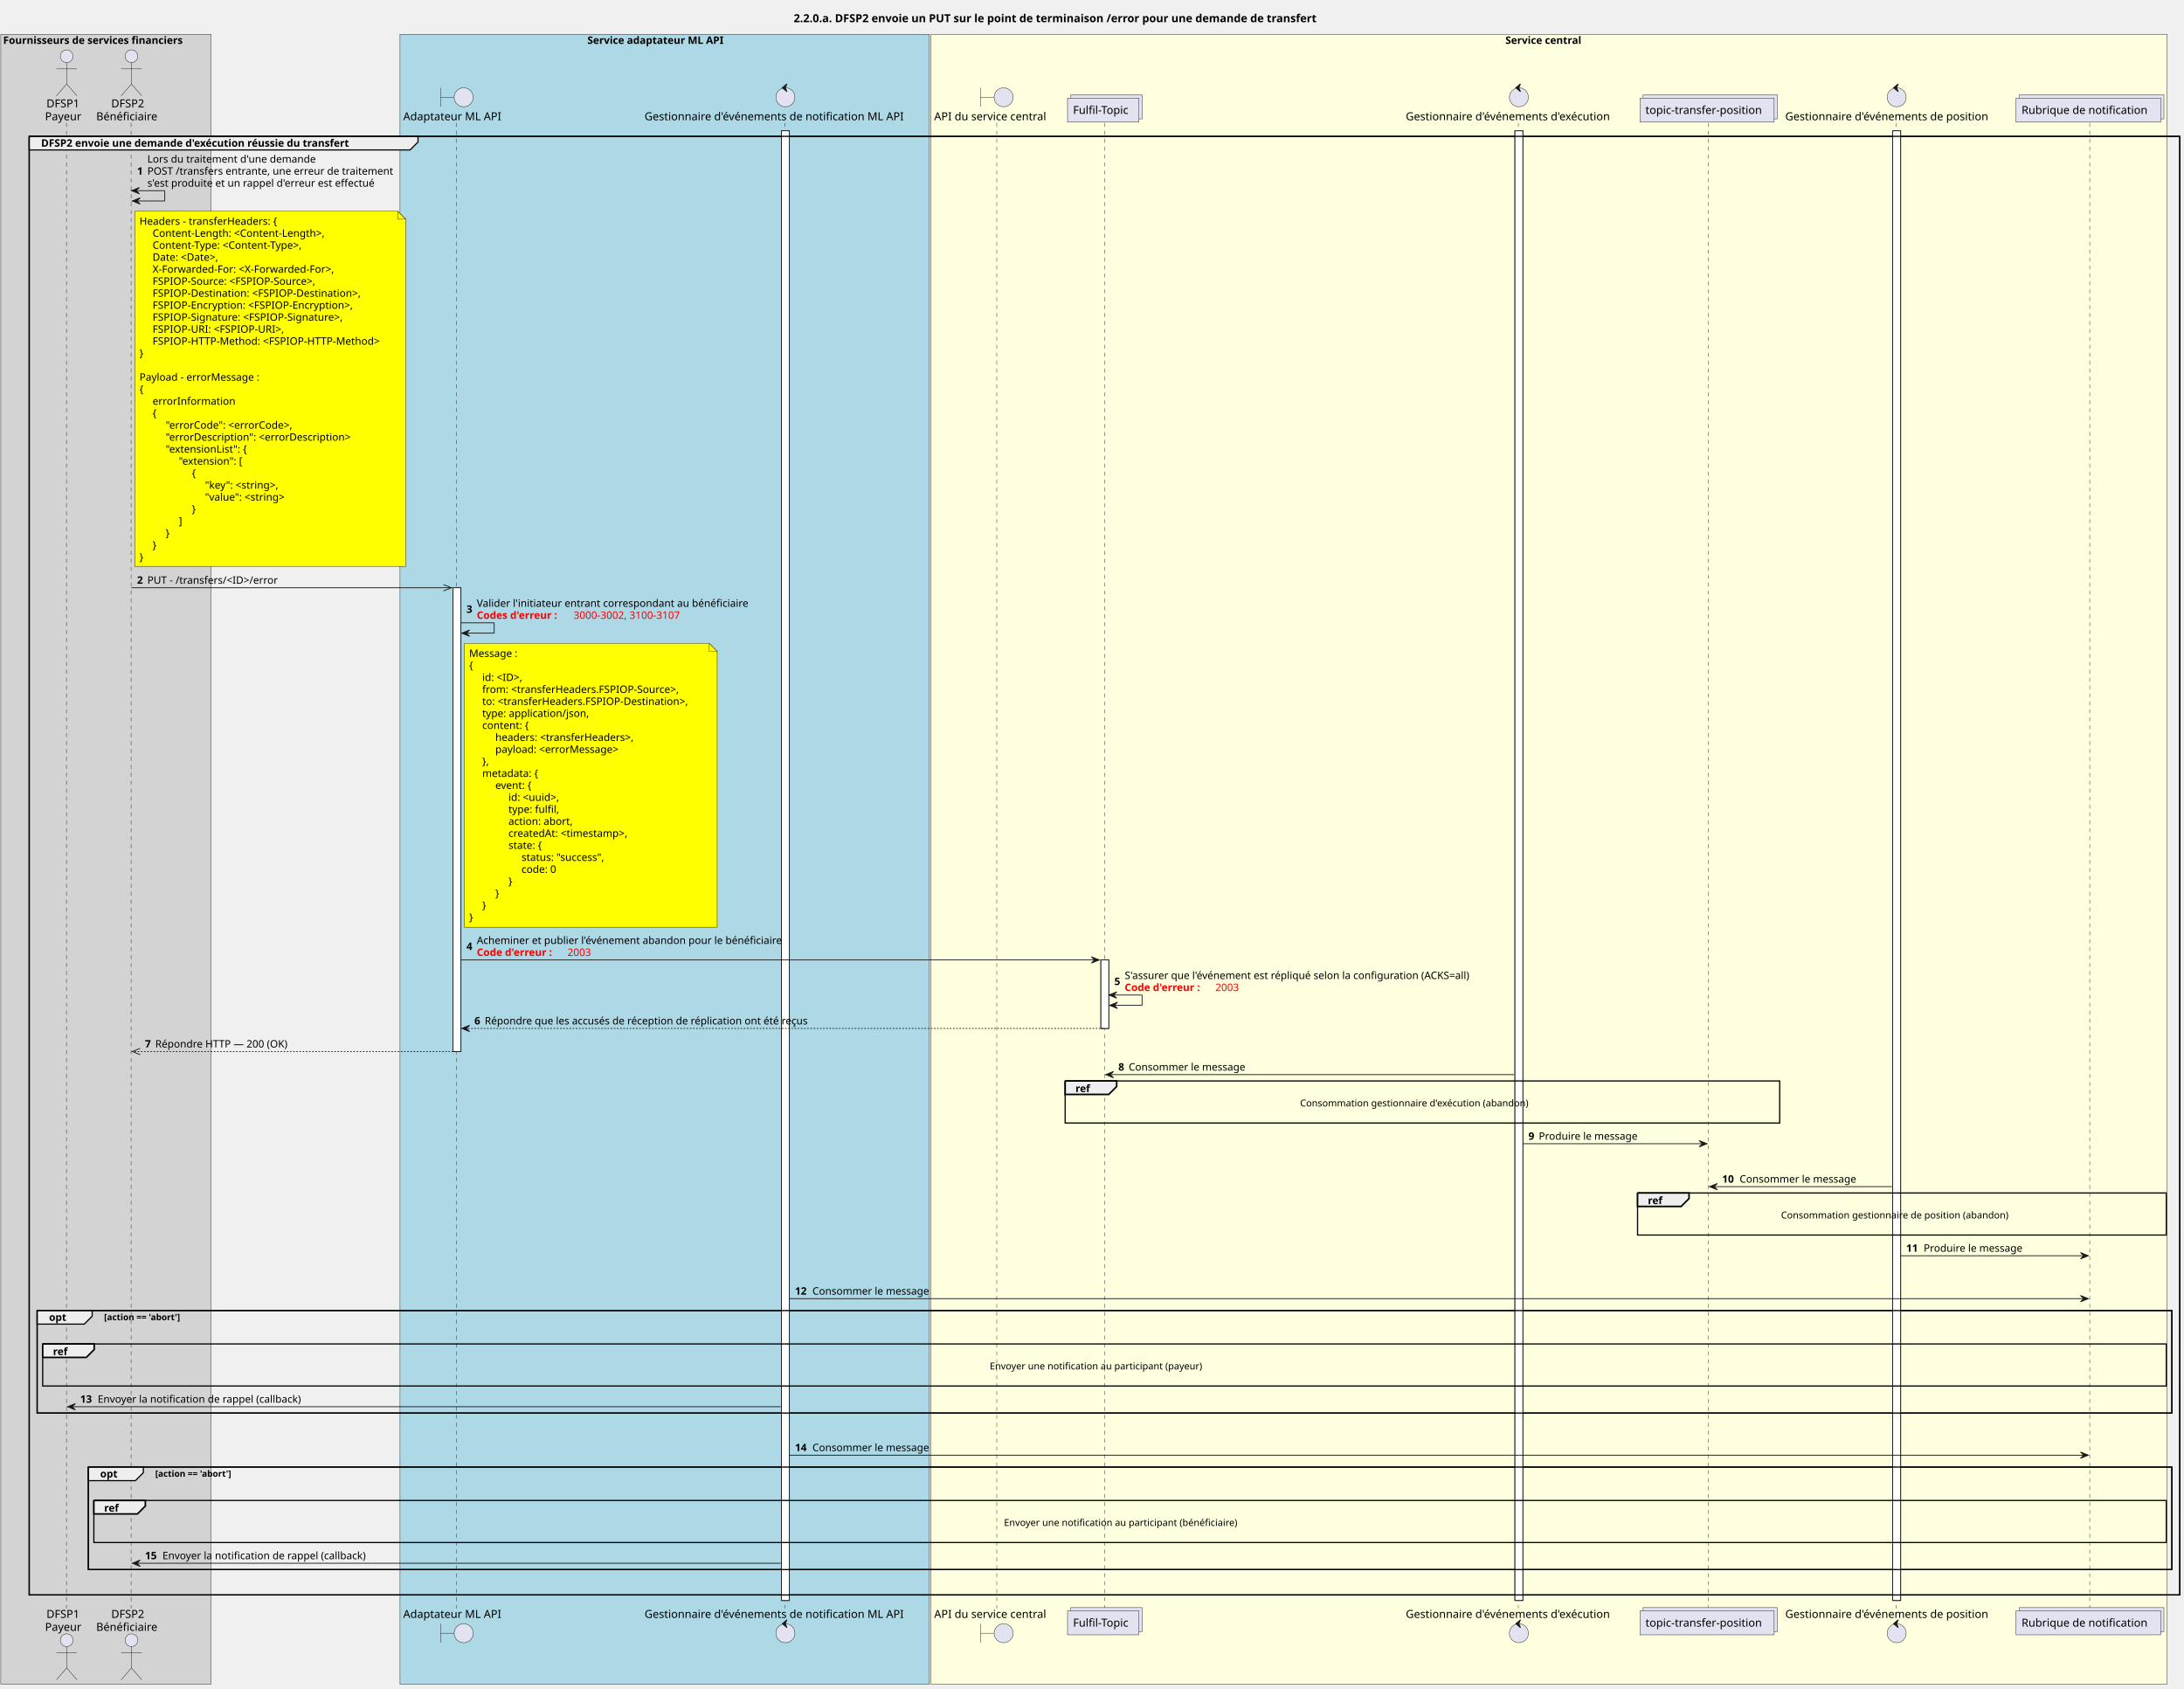
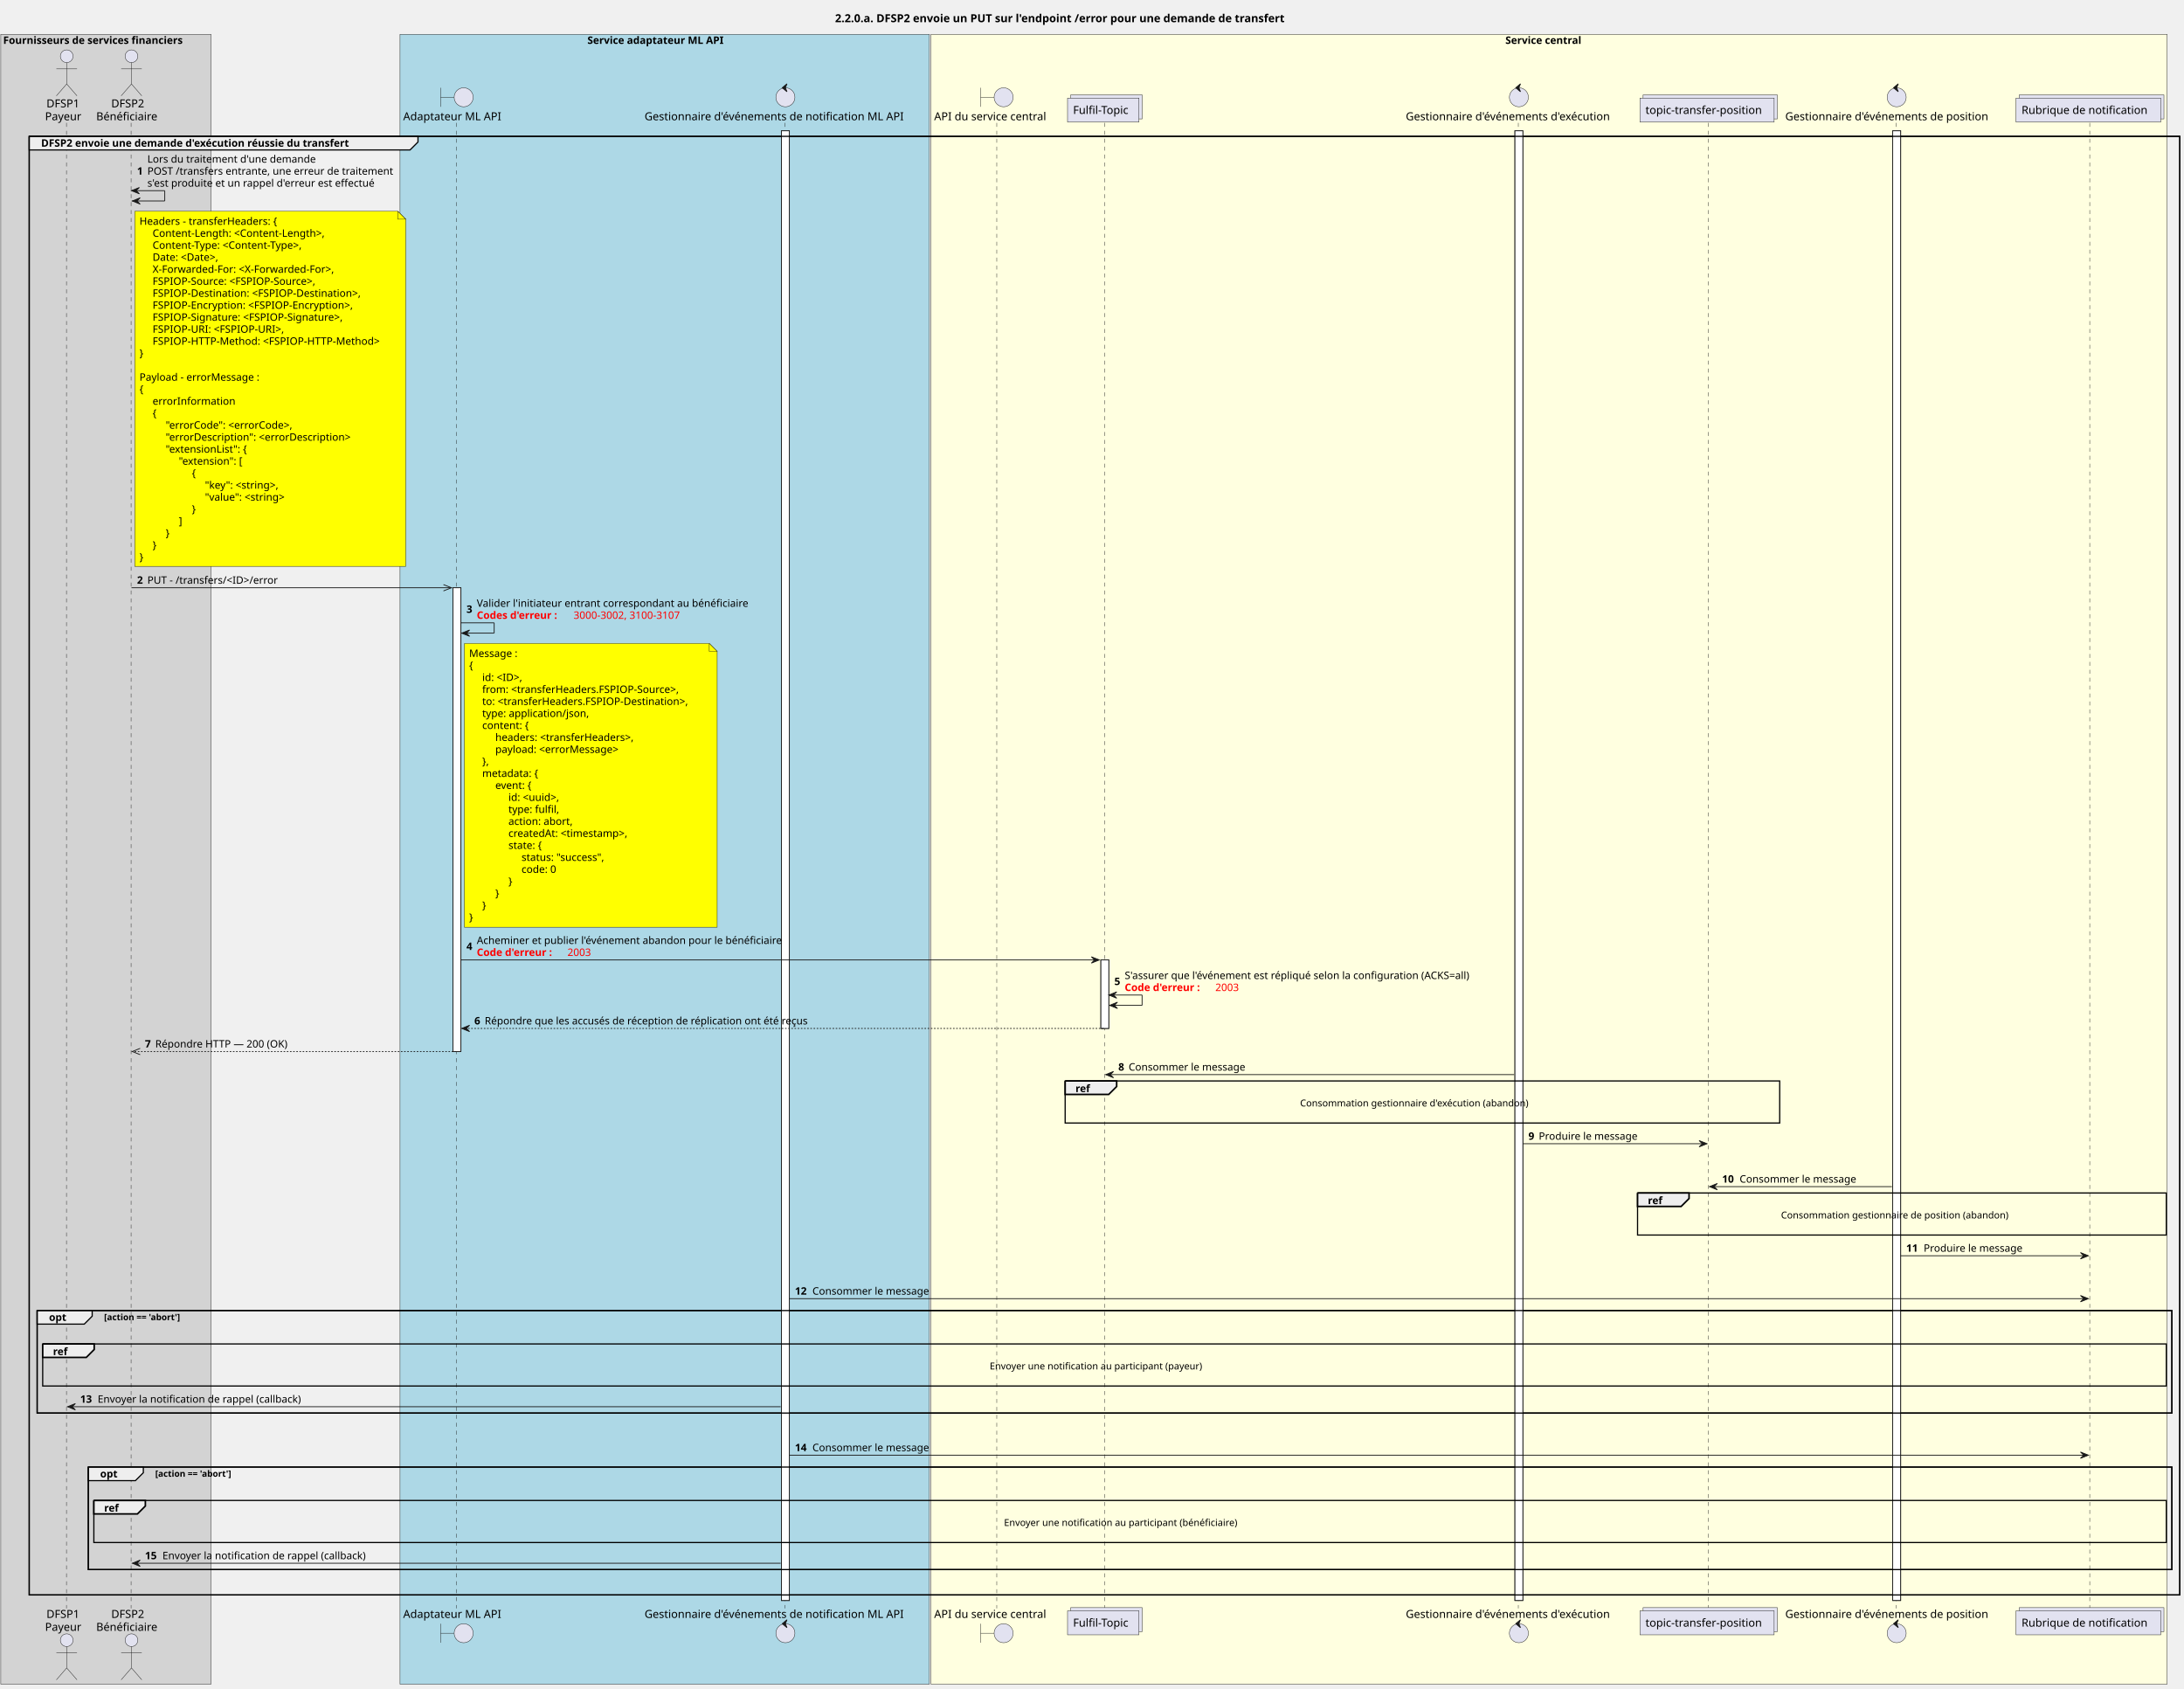
<svg xmlns="http://www.w3.org/2000/svg" contentStyleType="text/css" height="2130px" preserveAspectRatio="none" style="width:2756px;height:2130px;background:#FFFFFF;" version="1.1" viewBox="0 0 2756 2130" width="2756px" zoomAndPan="magnify">
  <defs />
  <g>
-     <text fill="#000000" font-family="sans-serif" font-size="14" font-weight="bold" lengthAdjust="spacing" textLength="756.615" x="1001.531" y="27.995">2.2.0.a. DFSP2 envoie un PUT sur le point de terminaison /error pour une demande de transfert</text>
+     <text fill="#000000" font-family="sans-serif" font-size="14" font-weight="bold" lengthAdjust="spacing" textLength="652.142" x="1053.768" y="27.995">2.2.0.a. DFSP2 envoie un PUT sur l'endpoint /error pour une demande de transfert</text>
    <rect fill="#D3D3D3" height="2081.562" style="stroke:#181818;stroke-width:0.5;" width="265.264" x="1" y="43.297" />
    <text fill="#000000" font-family="sans-serif" font-size="13" font-weight="bold" lengthAdjust="spacing" textLength="259.264" x="4" y="55.364">Fournisseurs de services financiers</text>
    <rect fill="#ADD8E6" height="2081.562" style="stroke:#181818;stroke-width:0.5;" width="668.037" x="504.78" y="43.297" />
    <text fill="#000000" font-family="sans-serif" font-size="13" font-weight="bold" lengthAdjust="spacing" textLength="195.108" x="741.244" y="55.364">Service adaptateur ML API</text>
    <rect fill="#FFFFE0" height="2081.562" style="stroke:#181818;stroke-width:0.5;" width="1559.86" x="1174.817" y="43.297" />
    <text fill="#000000" font-family="sans-serif" font-size="13" font-weight="bold" lengthAdjust="spacing" textLength="110.202" x="1899.646" y="55.364">Service central</text>
    <rect fill="#FFFFFF" height="585.117" style="stroke:#181818;stroke-width:1.0;" width="10" x="571.608" y="741.539" />
    <rect fill="#FFFFFF" height="1854.242" style="stroke:#181818;stroke-width:1.0;" width="10" x="986.101" y="165.023" />
    <rect fill="#FFFFFF" height="86.398" style="stroke:#181818;stroke-width:1.0;" width="10" x="1389.205" y="1211.125" />
    <rect fill="#FFFFFF" height="1854.242" style="stroke:#181818;stroke-width:1.0;" width="10" x="1911.708" y="165.023" />
    <rect fill="#FFFFFF" height="1854.242" style="stroke:#181818;stroke-width:1.0;" width="10" x="2388.427" y="165.023" />
    <rect fill="none" height="1840.242" style="stroke:#000000;stroke-width:1.5;" width="2713.793" x="36.884" y="172.023" />
    <rect fill="none" height="129.336" style="stroke:#000000;stroke-width:1.5;" width="2693.793" x="46.884" y="1653.461" />
    <rect fill="none" height="129.336" style="stroke:#000000;stroke-width:1.5;" width="2629.244" x="111.433" y="1850.93" />
    <line style="stroke:#181818;stroke-width:0.5;stroke-dasharray:5.0,5.0;" x1="83.884" x2="83.884" y1="155.023" y2="2029.266" />
    <line style="stroke:#181818;stroke-width:0.5;stroke-dasharray:5.0,5.0;" x1="165.433" x2="165.433" y1="155.023" y2="2029.266" />
    <line style="stroke:#181818;stroke-width:0.5;stroke-dasharray:5.0,5.0;" x1="575.78" x2="575.78" y1="155.023" y2="2029.266" />
    <line style="stroke:#181818;stroke-width:0.5;stroke-dasharray:5.0,5.0;" x1="990.384" x2="990.384" y1="155.023" y2="2029.266" />
    <line style="stroke:#181818;stroke-width:0.5;stroke-dasharray:5.0,5.0;" x1="1257.817" x2="1257.817" y1="155.023" y2="2029.266" />
    <line style="stroke:#181818;stroke-width:0.5;stroke-dasharray:5.0,5.0;" x1="1394.122" x2="1394.122" y1="155.023" y2="2029.266" />
    <line style="stroke:#181818;stroke-width:0.5;stroke-dasharray:5.0,5.0;" x1="1915.978" x2="1915.978" y1="155.023" y2="2029.266" />
    <line style="stroke:#181818;stroke-width:0.5;stroke-dasharray:5.0,5.0;" x1="2155.439" x2="2155.439" y1="155.023" y2="2029.266" />
    <line style="stroke:#181818;stroke-width:0.5;stroke-dasharray:5.0,5.0;" x1="2392.812" x2="2392.812" y1="155.023" y2="2029.266" />
    <line style="stroke:#181818;stroke-width:0.5;stroke-dasharray:5.0,5.0;" x1="2637.041" x2="2637.041" y1="155.023" y2="2029.266" />
    <text fill="#000000" font-family="sans-serif" font-size="14" lengthAdjust="spacing" textLength="45.069" x="58.623" y="135.425">DFSP1</text>
    <text fill="#000000" font-family="sans-serif" font-size="14" lengthAdjust="spacing" textLength="48.549" x="56.884" y="151.722">Payeur</text>
    <ellipse cx="84.158" cy="70.93" fill="#E2E2F0" rx="8" ry="8" style="stroke:#181818;stroke-width:0.5;" />
    <path d="M84.158,78.93 L84.158,105.93 M71.158,86.93 L97.158,86.93 M84.158,105.93 L71.158,120.93 M84.158,105.93 L97.158,120.93 " fill="none" style="stroke:#181818;stroke-width:0.5;" />
    <text fill="#000000" font-family="sans-serif" font-size="14" lengthAdjust="spacing" textLength="45.069" x="58.623" y="2041.261">DFSP1</text>
    <text fill="#000000" font-family="sans-serif" font-size="14" lengthAdjust="spacing" textLength="48.549" x="56.884" y="2057.558">Payeur</text>
    <ellipse cx="84.158" cy="2069.359" fill="#E2E2F0" rx="8" ry="8" style="stroke:#181818;stroke-width:0.5;" />
    <path d="M84.158,2077.359 L84.158,2104.359 M71.158,2085.359 L97.158,2085.359 M84.158,2104.359 L71.158,2119.359 M84.158,2104.359 L97.158,2119.359 " fill="none" style="stroke:#181818;stroke-width:0.5;" />
    <text fill="#000000" font-family="sans-serif" font-size="14" lengthAdjust="spacing" textLength="45.069" x="140.372" y="135.425">DFSP2</text>
    <text fill="#000000" font-family="sans-serif" font-size="14" lengthAdjust="spacing" textLength="82.947" x="121.433" y="151.722">Bénéficiaire</text>
    <ellipse cx="165.906" cy="70.93" fill="#E2E2F0" rx="8" ry="8" style="stroke:#181818;stroke-width:0.5;" />
    <path d="M165.906,78.93 L165.906,105.93 M152.906,86.93 L178.906,86.93 M165.906,105.93 L152.906,120.93 M165.906,105.93 L178.906,120.93 " fill="none" style="stroke:#181818;stroke-width:0.5;" />
    <text fill="#000000" font-family="sans-serif" font-size="14" lengthAdjust="spacing" textLength="45.069" x="140.372" y="2041.261">DFSP2</text>
    <text fill="#000000" font-family="sans-serif" font-size="14" lengthAdjust="spacing" textLength="82.947" x="121.433" y="2057.558">Bénéficiaire</text>
    <ellipse cx="165.906" cy="2069.359" fill="#E2E2F0" rx="8" ry="8" style="stroke:#181818;stroke-width:0.5;" />
    <path d="M165.906,2077.359 L165.906,2104.359 M152.906,2085.359 L178.906,2085.359 M165.906,2104.359 L152.906,2119.359 M165.906,2104.359 L178.906,2119.359 " fill="none" style="stroke:#181818;stroke-width:0.5;" />
    <text fill="#000000" font-family="sans-serif" font-size="14" lengthAdjust="spacing" textLength="129.657" x="508.78" y="151.722">Adaptateur ML API</text>
    <path d="M556.108,110.727 L556.108,134.727 M556.108,122.727 L573.108,122.727 " fill="none" style="stroke:#181818;stroke-width:0.5;" />
    <ellipse cx="585.108" cy="122.727" fill="#E2E2F0" rx="12" ry="12" style="stroke:#181818;stroke-width:0.5;" />
    <text fill="#000000" font-family="sans-serif" font-size="14" lengthAdjust="spacing" textLength="129.657" x="508.78" y="2041.261">Adaptateur ML API</text>
    <path d="M556.108,2048.562 L556.108,2072.562 M556.108,2060.562 L573.108,2060.562 " fill="none" style="stroke:#181818;stroke-width:0.5;" />
    <ellipse cx="585.108" cy="2060.562" fill="#E2E2F0" rx="12" ry="12" style="stroke:#181818;stroke-width:0.5;" />
    <text fill="#000000" font-family="sans-serif" font-size="14" lengthAdjust="spacing" textLength="349.433" x="813.384" y="151.722">Gestionnaire d'événements de notification ML API</text>
    <ellipse cx="991.101" cy="122.727" fill="#E2E2F0" rx="12" ry="12" style="stroke:#181818;stroke-width:0.5;" />
    <polygon fill="#181818" points="987.101,110.727,993.101,105.727,991.101,110.727,993.101,115.727,987.101,110.727" style="stroke:#181818;stroke-width:1.0;" />
    <text fill="#000000" font-family="sans-serif" font-size="14" lengthAdjust="spacing" textLength="349.433" x="813.384" y="2041.261">Gestionnaire d'événements de notification ML API</text>
    <ellipse cx="991.101" cy="2060.562" fill="#E2E2F0" rx="12" ry="12" style="stroke:#181818;stroke-width:0.5;" />
    <polygon fill="#181818" points="987.101,2048.562,993.101,2043.562,991.101,2048.562,993.101,2053.562,987.101,2048.562" style="stroke:#181818;stroke-width:1.0;" />
    <text fill="#000000" font-family="sans-serif" font-size="14" lengthAdjust="spacing" textLength="152.305" x="1178.817" y="151.722">API du service central</text>
    <path d="M1237.469,110.727 L1237.469,134.727 M1237.469,122.727 L1254.469,122.727 " fill="none" style="stroke:#181818;stroke-width:0.5;" />
    <ellipse cx="1266.469" cy="122.727" fill="#E2E2F0" rx="12" ry="12" style="stroke:#181818;stroke-width:0.5;" />
    <text fill="#000000" font-family="sans-serif" font-size="14" lengthAdjust="spacing" textLength="152.305" x="1178.817" y="2041.261">API du service central</text>
    <path d="M1237.469,2048.562 L1237.469,2072.562 M1237.469,2060.562 L1254.469,2060.562 " fill="none" style="stroke:#181818;stroke-width:0.5;" />
    <ellipse cx="1266.469" cy="2060.562" fill="#E2E2F0" rx="12" ry="12" style="stroke:#181818;stroke-width:0.5;" />
    <rect fill="#E2E2F0" height="30.297" style="stroke:#181818;stroke-width:0.5;" width="90.166" x="1351.122" y="119.727" />
    <rect fill="#E2E2F0" height="30.297" style="stroke:#181818;stroke-width:0.5;" width="90.166" x="1347.122" y="123.727" />
    <text fill="#000000" font-family="sans-serif" font-size="14" lengthAdjust="spacing" textLength="76.166" x="1354.122" y="143.722">Fulfil-Topic</text>
    <rect fill="#E2E2F0" height="30.297" style="stroke:#181818;stroke-width:0.5;" width="90.166" x="1351.122" y="2028.266" />
    <rect fill="#E2E2F0" height="30.297" style="stroke:#181818;stroke-width:0.5;" width="90.166" x="1347.122" y="2032.266" />
    <text fill="#000000" font-family="sans-serif" font-size="14" lengthAdjust="spacing" textLength="76.166" x="1354.122" y="2052.261">Fulfil-Topic</text>
    <text fill="#000000" font-family="sans-serif" font-size="14" lengthAdjust="spacing" textLength="279.46" x="1773.978" y="151.722">Gestionnaire d'événements d'exécution</text>
    <ellipse cx="1916.708" cy="122.727" fill="#E2E2F0" rx="12" ry="12" style="stroke:#181818;stroke-width:0.5;" />
    <polygon fill="#181818" points="1912.708,110.727,1918.708,105.727,1916.708,110.727,1918.708,115.727,1912.708,110.727" style="stroke:#181818;stroke-width:1.0;" />
    <text fill="#000000" font-family="sans-serif" font-size="14" lengthAdjust="spacing" textLength="279.46" x="1773.978" y="2041.261">Gestionnaire d'événements d'exécution</text>
    <ellipse cx="1916.708" cy="2060.562" fill="#E2E2F0" rx="12" ry="12" style="stroke:#181818;stroke-width:0.5;" />
    <polygon fill="#181818" points="1912.708,2048.562,1918.708,2043.562,1916.708,2048.562,1918.708,2053.562,1912.708,2048.562" style="stroke:#181818;stroke-width:1.0;" />
    <rect fill="#E2E2F0" height="30.297" style="stroke:#181818;stroke-width:0.5;" width="169.374" x="2073.439" y="119.727" />
    <rect fill="#E2E2F0" height="30.297" style="stroke:#181818;stroke-width:0.5;" width="169.374" x="2069.439" y="123.727" />
    <text fill="#000000" font-family="sans-serif" font-size="14" lengthAdjust="spacing" textLength="155.374" x="2076.439" y="143.722">topic-transfer-position</text>
    <rect fill="#E2E2F0" height="30.297" style="stroke:#181818;stroke-width:0.5;" width="169.374" x="2073.439" y="2028.266" />
    <rect fill="#E2E2F0" height="30.297" style="stroke:#181818;stroke-width:0.5;" width="169.374" x="2069.439" y="2032.266" />
    <text fill="#000000" font-family="sans-serif" font-size="14" lengthAdjust="spacing" textLength="155.374" x="2076.439" y="2052.261">topic-transfer-position</text>
    <text fill="#000000" font-family="sans-serif" font-size="14" lengthAdjust="spacing" textLength="275.228" x="2252.812" y="151.722">Gestionnaire d'événements de position</text>
    <ellipse cx="2393.427" cy="122.727" fill="#E2E2F0" rx="12" ry="12" style="stroke:#181818;stroke-width:0.5;" />
    <polygon fill="#181818" points="2389.427,110.727,2395.427,105.727,2393.427,110.727,2395.427,115.727,2389.427,110.727" style="stroke:#181818;stroke-width:1.0;" />
    <text fill="#000000" font-family="sans-serif" font-size="14" lengthAdjust="spacing" textLength="275.228" x="2252.812" y="2041.261">Gestionnaire d'événements de position</text>
    <ellipse cx="2393.427" cy="2060.562" fill="#E2E2F0" rx="12" ry="12" style="stroke:#181818;stroke-width:0.5;" />
    <polygon fill="#181818" points="2389.427,2048.562,2395.427,2043.562,2393.427,2048.562,2395.427,2053.562,2389.427,2048.562" style="stroke:#181818;stroke-width:1.0;" />
    <rect fill="#E2E2F0" height="30.297" style="stroke:#181818;stroke-width:0.5;" width="182.636" x="2548.041" y="119.727" />
    <rect fill="#E2E2F0" height="30.297" style="stroke:#181818;stroke-width:0.5;" width="182.636" x="2544.041" y="123.727" />
    <text fill="#000000" font-family="sans-serif" font-size="14" lengthAdjust="spacing" textLength="168.636" x="2551.041" y="143.722">Rubrique de notification</text>
    <rect fill="#E2E2F0" height="30.297" style="stroke:#181818;stroke-width:0.5;" width="182.636" x="2548.041" y="2028.266" />
    <rect fill="#E2E2F0" height="30.297" style="stroke:#181818;stroke-width:0.5;" width="182.636" x="2544.041" y="2032.266" />
    <text fill="#000000" font-family="sans-serif" font-size="14" lengthAdjust="spacing" textLength="168.636" x="2551.041" y="2052.261">Rubrique de notification</text>
    <rect fill="#FFFFFF" height="585.117" style="stroke:#181818;stroke-width:1.0;" width="10" x="571.608" y="741.539" />
    <rect fill="#FFFFFF" height="1854.242" style="stroke:#181818;stroke-width:1.0;" width="10" x="986.101" y="165.023" />
    <rect fill="#FFFFFF" height="86.398" style="stroke:#181818;stroke-width:1.0;" width="10" x="1389.205" y="1211.125" />
    <rect fill="#FFFFFF" height="1854.242" style="stroke:#181818;stroke-width:1.0;" width="10" x="1911.708" y="165.023" />
    <rect fill="#FFFFFF" height="1854.242" style="stroke:#181818;stroke-width:1.0;" width="10" x="2388.427" y="165.023" />
    <path d="M36.884,172.023 L527.47,172.023 L527.47,179.156 L517.47,189.156 L36.884,189.156 L36.884,172.023 " fill="#EEEEEE" style="stroke:#000000;stroke-width:1.5;" />
    <rect fill="none" height="1840.242" style="stroke:#000000;stroke-width:1.5;" width="2713.793" x="36.884" y="172.023" />
    <text fill="#000000" font-family="sans-serif" font-size="13" font-weight="bold" lengthAdjust="spacing" textLength="445.586" x="51.884" y="185.09">DFSP2 envoie une demande d'exécution réussie du transfert</text>
    <line style="stroke:#181818;stroke-width:1.0;" x1="165.906" x2="207.906" y1="240.555" y2="240.555" />
    <line style="stroke:#181818;stroke-width:1.0;" x1="207.906" x2="207.906" y1="240.555" y2="253.555" />
    <line style="stroke:#181818;stroke-width:1.0;" x1="166.906" x2="207.906" y1="253.555" y2="253.555" />
    <polygon fill="#181818" points="175.906,236.555,165.906,240.555,175.906,244.555,171.906,240.555" style="stroke:#181818;stroke-width:1.0;" />
    <polygon fill="#181818" points="176.906,249.555,166.906,253.555,176.906,257.555,172.906,253.555" style="stroke:#181818;stroke-width:1.0;" />
    <text fill="#000000" font-family="sans-serif" font-size="13" font-weight="bold" lengthAdjust="spacing" textLength="9.045" x="172.906" y="220.356">1</text>
    <text fill="#000000" font-family="sans-serif" font-size="13" lengthAdjust="spacing" textLength="227.119" x="185.952" y="205.223">Lors du traitement d'une demande</text>
    <text fill="#000000" font-family="sans-serif" font-size="13" lengthAdjust="spacing" textLength="331.773" x="185.952" y="220.356">POST /transfers entrante, une erreur de traitement</text>
    <text fill="#000000" font-family="sans-serif" font-size="13" lengthAdjust="spacing" textLength="310.483" x="185.952" y="235.489">s'est produite et un rappel d'erreur est effectué</text>
    <path d="M170,266.555 L170,714.555 L512,714.555 L512,276.555 L502,266.555 L170,266.555 " fill="#FFFF00" style="stroke:#181818;stroke-width:0.5;" />
    <path d="M502,266.555 L502,276.555 L512,276.555 L502,266.555 " fill="#FFFF00" style="stroke:#181818;stroke-width:0.5;" />
    <text fill="#000000" font-family="sans-serif" font-size="13" lengthAdjust="spacing" textLength="189.293" x="176" y="283.622">Headers - transferHeaders: {</text>
    <text fill="#000000" font-family="sans-serif" font-size="13" lengthAdjust="spacing" textLength="237.352" x="192.529" y="298.754">Content-Length: &lt;Content-Length&gt;,</text>
    <text fill="#000000" font-family="sans-serif" font-size="13" lengthAdjust="spacing" textLength="210.983" x="192.529" y="313.887">Content-Type: &lt;Content-Type&gt;,</text>
    <text fill="#000000" font-family="sans-serif" font-size="13" lengthAdjust="spacing" textLength="96.573" x="192.529" y="329.02">Date: &lt;Date&gt;,</text>
    <text fill="#000000" font-family="sans-serif" font-size="13" lengthAdjust="spacing" textLength="250.999" x="192.529" y="344.153">X-Forwarded-For: &lt;X-Forwarded-For&gt;,</text>
    <text fill="#000000" font-family="sans-serif" font-size="13" lengthAdjust="spacing" textLength="224.631" x="192.529" y="359.286">FSPIOP-Source: &lt;FSPIOP-Source&gt;,</text>
    <text fill="#000000" font-family="sans-serif" font-size="13" lengthAdjust="spacing" textLength="283.956" x="192.529" y="374.418">FSPIOP-Destination: &lt;FSPIOP-Destination&gt;,</text>
    <text fill="#000000" font-family="sans-serif" font-size="13" lengthAdjust="spacing" textLength="274.346" x="192.529" y="389.551">FSPIOP-Encryption: &lt;FSPIOP-Encryption&gt;,</text>
    <text fill="#000000" font-family="sans-serif" font-size="13" lengthAdjust="spacing" textLength="260.762" x="192.529" y="404.684">FSPIOP-Signature: &lt;FSPIOP-Signature&gt;,</text>
    <text fill="#000000" font-family="sans-serif" font-size="13" lengthAdjust="spacing" textLength="179.524" x="192.529" y="419.817">FSPIOP-URI: &lt;FSPIOP-URI&gt;,</text>
    <text fill="#000000" font-family="sans-serif" font-size="13" lengthAdjust="spacing" textLength="304.516" x="192.529" y="434.95">FSPIOP-HTTP-Method: &lt;FSPIOP-HTTP-Method&gt;</text>
    <text fill="#000000" font-family="sans-serif" font-size="13" lengthAdjust="spacing" textLength="8.271" x="176" y="450.082">}</text>
    <text fill="#000000" font-family="sans-serif" font-size="13" lengthAdjust="spacing" textLength="4.132" x="176" y="465.215"> </text>
    <text fill="#000000" font-family="sans-serif" font-size="13" lengthAdjust="spacing" textLength="161.713" x="176" y="480.348">Payload - errorMessage :</text>
    <text fill="#000000" font-family="sans-serif" font-size="13" lengthAdjust="spacing" textLength="8.271" x="176" y="495.481">{</text>
    <text fill="#000000" font-family="sans-serif" font-size="13" lengthAdjust="spacing" textLength="107.466" x="192.529" y="510.614">errorInformation</text>
    <text fill="#000000" font-family="sans-serif" font-size="13" lengthAdjust="spacing" textLength="8.271" x="192.529" y="525.747">{</text>
    <text fill="#000000" font-family="sans-serif" font-size="13" lengthAdjust="spacing" textLength="176.922" x="209.059" y="540.879">"errorCode": &lt;errorCode&gt;,</text>
    <text fill="#000000" font-family="sans-serif" font-size="13" lengthAdjust="spacing" textLength="254.306" x="209.059" y="556.012">"errorDescription": &lt;errorDescription&gt;</text>
    <text fill="#000000" font-family="sans-serif" font-size="13" lengthAdjust="spacing" textLength="115.07" x="209.059" y="571.145">"extensionList": {</text>
    <text fill="#000000" font-family="sans-serif" font-size="13" lengthAdjust="spacing" textLength="89.147" x="225.588" y="586.278">"extension": [</text>
    <text fill="#000000" font-family="sans-serif" font-size="13" lengthAdjust="spacing" textLength="8.271" x="242.117" y="601.411">{</text>
    <text fill="#000000" font-family="sans-serif" font-size="13" lengthAdjust="spacing" textLength="106.926" x="258.647" y="616.543">"key": &lt;string&gt;,</text>
    <text fill="#000000" font-family="sans-serif" font-size="13" lengthAdjust="spacing" textLength="115.083" x="258.647" y="631.676">"value": &lt;string&gt;</text>
    <text fill="#000000" font-family="sans-serif" font-size="13" lengthAdjust="spacing" textLength="8.271" x="242.117" y="646.809">}</text>
    <text fill="#000000" font-family="sans-serif" font-size="13" lengthAdjust="spacing" textLength="5.072" x="225.588" y="661.942">]</text>
    <text fill="#000000" font-family="sans-serif" font-size="13" lengthAdjust="spacing" textLength="8.271" x="209.059" y="677.075">}</text>
    <text fill="#000000" font-family="sans-serif" font-size="13" lengthAdjust="spacing" textLength="8.271" x="192.529" y="692.207">}</text>
    <text fill="#000000" font-family="sans-serif" font-size="13" lengthAdjust="spacing" textLength="8.271" x="176" y="707.34">}</text>
    <line style="stroke:#181818;stroke-width:1.0;" x1="569.608" x2="559.608" y1="741.539" y2="737.539" />
    <line style="stroke:#181818;stroke-width:1.0;" x1="569.608" x2="559.608" y1="741.539" y2="745.539" />
    <line style="stroke:#181818;stroke-width:1.0;" x1="165.906" x2="570.608" y1="741.539" y2="741.539" />
    <text fill="#000000" font-family="sans-serif" font-size="13" font-weight="bold" lengthAdjust="spacing" textLength="9.045" x="172.906" y="736.473">2</text>
    <text fill="#000000" font-family="sans-serif" font-size="13" lengthAdjust="spacing" textLength="177.119" x="185.952" y="736.473">PUT - /transfers/&lt;ID&gt;/error</text>
    <line style="stroke:#181818;stroke-width:1.0;" x1="581.608" x2="623.608" y1="785.805" y2="785.805" />
    <line style="stroke:#181818;stroke-width:1.0;" x1="623.608" x2="623.608" y1="785.805" y2="798.805" />
    <line style="stroke:#181818;stroke-width:1.0;" x1="582.608" x2="623.608" y1="798.805" y2="798.805" />
    <polygon fill="#181818" points="592.608,794.805,582.608,798.805,592.608,802.805,588.608,798.805" style="stroke:#181818;stroke-width:1.0;" />
    <text fill="#000000" font-family="sans-serif" font-size="13" font-weight="bold" lengthAdjust="spacing" textLength="9.045" x="588.608" y="773.172">3</text>
    <text fill="#000000" font-family="sans-serif" font-size="13" lengthAdjust="spacing" textLength="367.447" x="601.654" y="765.606">Valider l'initiateur entrant correspondant au bénéficiaire</text>
    <text fill="#FF0000" font-family="sans-serif" font-size="13" font-weight="bold" lengthAdjust="spacing" textLength="117.99" x="601.654" y="780.739">Codes d'erreur :</text>
    <text fill="#FF0000" font-family="sans-serif" font-size="13" lengthAdjust="spacing" textLength="149.982" x="723.776" y="780.739">3000-3002, 3100-3107</text>
    <path d="M586,811.805 L586,1169.805 L905,1169.805 L905,821.805 L895,811.805 L586,811.805 " fill="#FFFF00" style="stroke:#181818;stroke-width:0.5;" />
    <path d="M895,811.805 L895,821.805 L905,821.805 L895,811.805 " fill="#FFFF00" style="stroke:#181818;stroke-width:0.5;" />
    <text fill="#000000" font-family="sans-serif" font-size="13" lengthAdjust="spacing" textLength="65.489" x="592" y="828.872">Message :</text>
    <text fill="#000000" font-family="sans-serif" font-size="13" lengthAdjust="spacing" textLength="8.271" x="592" y="844.004">{</text>
    <text fill="#000000" font-family="sans-serif" font-size="13" lengthAdjust="spacing" textLength="60.138" x="608.529" y="859.137">id: &lt;ID&gt;,</text>
    <text fill="#000000" font-family="sans-serif" font-size="13" lengthAdjust="spacing" textLength="269.648" x="608.529" y="874.27">from: &lt;transferHeaders.FSPIOP-Source&gt;,</text>
    <text fill="#000000" font-family="sans-serif" font-size="13" lengthAdjust="spacing" textLength="281.823" x="608.529" y="889.403">to: &lt;transferHeaders.FSPIOP-Destination&gt;,</text>
    <text fill="#000000" font-family="sans-serif" font-size="13" lengthAdjust="spacing" textLength="144.352" x="608.529" y="904.536">type: application/json,</text>
    <text fill="#000000" font-family="sans-serif" font-size="13" lengthAdjust="spacing" textLength="66.555" x="608.529" y="919.668">content: {</text>
    <text fill="#000000" font-family="sans-serif" font-size="13" lengthAdjust="spacing" textLength="192.448" x="625.059" y="934.801">headers: &lt;transferHeaders&gt;,</text>
    <text fill="#000000" font-family="sans-serif" font-size="13" lengthAdjust="spacing" textLength="170.955" x="625.059" y="949.934">payload: &lt;errorMessage&gt;</text>
    <text fill="#000000" font-family="sans-serif" font-size="13" lengthAdjust="spacing" textLength="12.403" x="608.529" y="965.067">},</text>
    <text fill="#000000" font-family="sans-serif" font-size="13" lengthAdjust="spacing" textLength="79.79" x="608.529" y="980.2">metadata: {</text>
    <text fill="#000000" font-family="sans-serif" font-size="13" lengthAdjust="spacing" textLength="53.809" x="625.059" y="995.332">event: {</text>
    <text fill="#000000" font-family="sans-serif" font-size="13" lengthAdjust="spacing" textLength="74.636" x="641.588" y="1010.465">id: &lt;uuid&gt;,</text>
    <text fill="#000000" font-family="sans-serif" font-size="13" lengthAdjust="spacing" textLength="69.913" x="641.588" y="1025.598">type: fulfil,</text>
    <text fill="#000000" font-family="sans-serif" font-size="13" lengthAdjust="spacing" textLength="87.274" x="641.588" y="1040.731">action: abort,</text>
    <text fill="#000000" font-family="sans-serif" font-size="13" lengthAdjust="spacing" textLength="168.346" x="641.588" y="1055.864">createdAt: &lt;timestamp&gt;,</text>
    <text fill="#000000" font-family="sans-serif" font-size="13" lengthAdjust="spacing" textLength="49.715" x="641.588" y="1070.997">state: {</text>
    <text fill="#000000" font-family="sans-serif" font-size="13" lengthAdjust="spacing" textLength="115.4" x="658.117" y="1086.129">status: "success",</text>
    <text fill="#000000" font-family="sans-serif" font-size="13" lengthAdjust="spacing" textLength="48.134" x="658.117" y="1101.262">code: 0</text>
    <text fill="#000000" font-family="sans-serif" font-size="13" lengthAdjust="spacing" textLength="8.271" x="641.588" y="1116.395">}</text>
    <text fill="#000000" font-family="sans-serif" font-size="13" lengthAdjust="spacing" textLength="8.271" x="625.059" y="1131.528">}</text>
    <text fill="#000000" font-family="sans-serif" font-size="13" lengthAdjust="spacing" textLength="8.271" x="608.529" y="1146.661">}</text>
    <text fill="#000000" font-family="sans-serif" font-size="13" lengthAdjust="spacing" textLength="8.271" x="592" y="1161.793">}</text>
    <polygon fill="#181818" points="1377.205,1207.125,1387.205,1211.125,1377.205,1215.125,1381.205,1211.125" style="stroke:#181818;stroke-width:1.0;" />
    <line style="stroke:#181818;stroke-width:1.0;" x1="581.608" x2="1383.205" y1="1211.125" y2="1211.125" />
    <text fill="#000000" font-family="sans-serif" font-size="13" font-weight="bold" lengthAdjust="spacing" textLength="9.045" x="588.608" y="1198.493">4</text>
    <text fill="#000000" font-family="sans-serif" font-size="13" lengthAdjust="spacing" textLength="413.201" x="601.654" y="1190.926">Acheminer et publier l'événement abandon pour le bénéficiaire</text>
    <text fill="#FF0000" font-family="sans-serif" font-size="13" font-weight="bold" lengthAdjust="spacing" textLength="110.252" x="601.654" y="1206.059">Code d'erreur :</text>
    <text fill="#FF0000" font-family="sans-serif" font-size="13" lengthAdjust="spacing" textLength="33.084" x="716.039" y="1206.059">2003</text>
    <line style="stroke:#181818;stroke-width:1.0;" x1="1399.205" x2="1441.205" y1="1255.391" y2="1255.391" />
    <line style="stroke:#181818;stroke-width:1.0;" x1="1441.205" x2="1441.205" y1="1255.391" y2="1268.391" />
    <line style="stroke:#181818;stroke-width:1.0;" x1="1400.205" x2="1441.205" y1="1268.391" y2="1268.391" />
    <polygon fill="#181818" points="1409.205,1251.391,1399.205,1255.391,1409.205,1259.391,1405.205,1255.391" style="stroke:#181818;stroke-width:1.0;" />
    <polygon fill="#181818" points="1410.205,1264.391,1400.205,1268.391,1410.205,1272.391,1406.205,1268.391" style="stroke:#181818;stroke-width:1.0;" />
    <text fill="#000000" font-family="sans-serif" font-size="13" font-weight="bold" lengthAdjust="spacing" textLength="9.045" x="1406.205" y="1242.758">5</text>
    <text fill="#000000" font-family="sans-serif" font-size="13" lengthAdjust="spacing" textLength="475.459" x="1419.25" y="1235.192">S'assurer que l'événement est répliqué selon la configuration (ACKS=all)</text>
    <text fill="#FF0000" font-family="sans-serif" font-size="13" font-weight="bold" lengthAdjust="spacing" textLength="110.252" x="1419.25" y="1250.325">Code d'erreur :</text>
    <text fill="#FF0000" font-family="sans-serif" font-size="13" lengthAdjust="spacing" textLength="33.084" x="1533.635" y="1250.325">2003</text>
    <polygon fill="#181818" points="592.608,1293.523,582.608,1297.523,592.608,1301.523,588.608,1297.523" style="stroke:#181818;stroke-width:1.0;" />
    <line style="stroke:#181818;stroke-width:1.0;stroke-dasharray:2.0,2.0;" x1="586.608" x2="1393.205" y1="1297.523" y2="1297.523" />
    <text fill="#000000" font-family="sans-serif" font-size="13" font-weight="bold" lengthAdjust="spacing" textLength="9.045" x="598.608" y="1292.457">6</text>
    <text fill="#000000" font-family="sans-serif" font-size="13" lengthAdjust="spacing" textLength="440.172" x="611.654" y="1292.457">Répondre que les accusés de réception de réplication ont été reçus</text>
    <line style="stroke:#181818;stroke-width:1.0;" x1="166.906" x2="176.906" y1="1326.656" y2="1322.656" />
    <line style="stroke:#181818;stroke-width:1.0;" x1="166.906" x2="176.906" y1="1326.656" y2="1330.656" />
    <line style="stroke:#181818;stroke-width:1.0;stroke-dasharray:2.0,2.0;" x1="165.906" x2="575.608" y1="1326.656" y2="1326.656" />
    <text fill="#000000" font-family="sans-serif" font-size="13" font-weight="bold" lengthAdjust="spacing" textLength="9.045" x="182.906" y="1321.59">7</text>
    <text fill="#000000" font-family="sans-serif" font-size="13" lengthAdjust="spacing" textLength="179.81" x="195.952" y="1321.59">Répondre HTTP — 200 (OK)</text>
    <polygon fill="#181818" points="1405.205,1351.789,1395.205,1355.789,1405.205,1359.789,1401.205,1355.789" style="stroke:#181818;stroke-width:1.0;" />
    <line style="stroke:#181818;stroke-width:1.0;" x1="1399.205" x2="1910.708" y1="1355.789" y2="1355.789" />
    <text fill="#000000" font-family="sans-serif" font-size="13" font-weight="bold" lengthAdjust="spacing" textLength="9.045" x="1411.205" y="1350.723">8</text>
    <text fill="#000000" font-family="sans-serif" font-size="13" lengthAdjust="spacing" textLength="156.965" x="1424.25" y="1350.723">Consommer le message</text>
    <rect fill="none" height="53.07" style="stroke:#000000;stroke-width:1.5;" width="901.691" x="1344.122" y="1363.789" />
    <path d="M1344.122,1363.789 L1409.122,1363.789 L1409.122,1370.789 L1399.122,1380.789 L1344.122,1380.789 L1344.122,1363.789 " fill="#EEEEEE" style="stroke:#000000;stroke-width:2.0;" />
    <text fill="#000000" font-family="sans-serif" font-size="13" font-weight="bold" lengthAdjust="spacing" textLength="20.884" x="1357.122" y="1377.856">ref</text>
    <text fill="#000000" font-family="sans-serif" font-size="12" lengthAdjust="spacing" textLength="308.76" x="1640.587" y="1395.928">Consommation gestionnaire d'exécution (abandon)</text>
    <text fill="#000000" font-family="sans-serif" font-size="12" lengthAdjust="spacing" textLength="3.814" x="1793.06" y="1409.897"> </text>
    <polygon fill="#181818" points="2144.126,1438.992,2154.126,1442.992,2144.126,1446.992,2148.126,1442.992" style="stroke:#181818;stroke-width:1.0;" />
    <line style="stroke:#181818;stroke-width:1.0;" x1="1921.708" x2="2150.126" y1="1442.992" y2="1442.992" />
    <text fill="#000000" font-family="sans-serif" font-size="13" font-weight="bold" lengthAdjust="spacing" textLength="9.045" x="1928.708" y="1437.926">9</text>
    <text fill="#000000" font-family="sans-serif" font-size="13" lengthAdjust="spacing" textLength="132.882" x="1941.754" y="1437.926">Produire le message</text>
    <polygon fill="#181818" points="2167.126,1493.125,2157.126,1497.125,2167.126,1501.125,2163.126,1497.125" style="stroke:#181818;stroke-width:1.0;" />
    <line style="stroke:#181818;stroke-width:1.0;" x1="2161.126" x2="2387.427" y1="1497.125" y2="1497.125" />
    <text fill="#000000" font-family="sans-serif" font-size="13" font-weight="bold" lengthAdjust="spacing" textLength="18.091" x="2173.126" y="1492.059">10</text>
    <text fill="#000000" font-family="sans-serif" font-size="13" lengthAdjust="spacing" textLength="156.965" x="2195.216" y="1492.059">Consommer le message</text>
    <rect fill="none" height="53.07" style="stroke:#000000;stroke-width:1.5;" width="667.238" x="2066.439" y="1505.125" />
    <path d="M2066.439,1505.125 L2131.439,1505.125 L2131.439,1512.125 L2121.439,1522.125 L2066.439,1522.125 L2066.439,1505.125 " fill="#EEEEEE" style="stroke:#000000;stroke-width:2.0;" />
    <text fill="#000000" font-family="sans-serif" font-size="13" font-weight="bold" lengthAdjust="spacing" textLength="20.884" x="2079.439" y="1519.192">ref</text>
    <text fill="#000000" font-family="sans-serif" font-size="12" lengthAdjust="spacing" textLength="305.133" x="2247.491" y="1537.264">Consommation gestionnaire de position (abandon)</text>
    <text fill="#000000" font-family="sans-serif" font-size="12" lengthAdjust="spacing" textLength="3.814" x="2398.15" y="1551.232"> </text>
    <polygon fill="#181818" points="2625.359,1580.328,2635.359,1584.328,2625.359,1588.328,2629.359,1584.328" style="stroke:#181818;stroke-width:1.0;" />
    <line style="stroke:#181818;stroke-width:1.0;" x1="2398.427" x2="2631.359" y1="1584.328" y2="1584.328" />
    <text fill="#000000" font-family="sans-serif" font-size="13" font-weight="bold" lengthAdjust="spacing" textLength="18.091" x="2405.427" y="1579.262">11</text>
    <text fill="#000000" font-family="sans-serif" font-size="13" lengthAdjust="spacing" textLength="132.882" x="2427.518" y="1579.262">Produire le message</text>
    <polygon fill="#181818" points="2625.359,1634.461,2635.359,1638.461,2625.359,1642.461,2629.359,1638.461" style="stroke:#181818;stroke-width:1.0;" />
    <line style="stroke:#181818;stroke-width:1.0;" x1="996.101" x2="2631.359" y1="1638.461" y2="1638.461" />
    <text fill="#000000" font-family="sans-serif" font-size="13" font-weight="bold" lengthAdjust="spacing" textLength="18.091" x="1003.101" y="1633.395">12</text>
    <text fill="#000000" font-family="sans-serif" font-size="13" lengthAdjust="spacing" textLength="156.965" x="1025.191" y="1633.395">Consommer le message</text>
    <path d="M46.884,1653.461 L116.335,1653.461 L116.335,1660.594 L106.335,1670.594 L46.884,1670.594 L46.884,1653.461 " fill="#EEEEEE" style="stroke:#000000;stroke-width:1.5;" />
    <rect fill="none" height="129.336" style="stroke:#000000;stroke-width:1.5;" width="2693.793" x="46.884" y="1653.461" />
    <text fill="#000000" font-family="sans-serif" font-size="13" font-weight="bold" lengthAdjust="spacing" textLength="24.451" x="61.884" y="1666.528">opt</text>
    <text fill="#000000" font-family="sans-serif" font-size="11" font-weight="bold" lengthAdjust="spacing" textLength="114.78" x="131.335" y="1665.671">[action == 'abort']</text>
    <rect fill="none" height="53.07" style="stroke:#000000;stroke-width:1.5;" width="2679.793" x="53.884" y="1695.594" />
    <path d="M53.884,1695.594 L118.884,1695.594 L118.884,1702.594 L108.884,1712.594 L53.884,1712.594 L53.884,1695.594 " fill="#EEEEEE" style="stroke:#000000;stroke-width:2.0;" />
    <text fill="#000000" font-family="sans-serif" font-size="13" font-weight="bold" lengthAdjust="spacing" textLength="20.884" x="66.884" y="1709.661">ref</text>
    <text fill="#000000" font-family="sans-serif" font-size="12" lengthAdjust="spacing" textLength="289.67" x="1248.945" y="1727.732">Envoyer une notification au participant (payeur)</text>
    <text fill="#000000" font-family="sans-serif" font-size="12" lengthAdjust="spacing" textLength="3.814" x="1391.873" y="1741.701"> </text>
    <polygon fill="#181818" points="95.158,1770.797,85.158,1774.797,95.158,1778.797,91.158,1774.797" style="stroke:#181818;stroke-width:1.0;" />
    <line style="stroke:#181818;stroke-width:1.0;" x1="89.158" x2="985.101" y1="1774.797" y2="1774.797" />
    <text fill="#000000" font-family="sans-serif" font-size="13" font-weight="bold" lengthAdjust="spacing" textLength="18.091" x="101.158" y="1769.731">13</text>
    <text fill="#000000" font-family="sans-serif" font-size="13" lengthAdjust="spacing" textLength="279.532" x="123.249" y="1769.731">Envoyer la notification de rappel (callback)</text>
    <polygon fill="#181818" points="2625.359,1831.93,2635.359,1835.93,2625.359,1839.93,2629.359,1835.93" style="stroke:#181818;stroke-width:1.0;" />
    <line style="stroke:#181818;stroke-width:1.0;" x1="996.101" x2="2631.359" y1="1835.93" y2="1835.93" />
    <text fill="#000000" font-family="sans-serif" font-size="13" font-weight="bold" lengthAdjust="spacing" textLength="18.091" x="1003.101" y="1830.864">14</text>
    <text fill="#000000" font-family="sans-serif" font-size="13" lengthAdjust="spacing" textLength="156.965" x="1025.191" y="1830.864">Consommer le message</text>
    <path d="M111.433,1850.93 L180.884,1850.93 L180.884,1858.062 L170.884,1868.062 L111.433,1868.062 L111.433,1850.93 " fill="#EEEEEE" style="stroke:#000000;stroke-width:1.5;" />
    <rect fill="none" height="129.336" style="stroke:#000000;stroke-width:1.5;" width="2629.244" x="111.433" y="1850.93" />
    <text fill="#000000" font-family="sans-serif" font-size="13" font-weight="bold" lengthAdjust="spacing" textLength="24.451" x="126.433" y="1863.997">opt</text>
    <text fill="#000000" font-family="sans-serif" font-size="11" font-weight="bold" lengthAdjust="spacing" textLength="114.78" x="195.884" y="1863.14">[action == 'abort']</text>
    <rect fill="none" height="53.07" style="stroke:#000000;stroke-width:1.5;" width="2615.244" x="118.433" y="1893.062" />
    <path d="M118.433,1893.062 L183.433,1893.062 L183.433,1900.062 L173.433,1910.062 L118.433,1910.062 L118.433,1893.062 " fill="#EEEEEE" style="stroke:#000000;stroke-width:2.0;" />
    <text fill="#000000" font-family="sans-serif" font-size="13" font-weight="bold" lengthAdjust="spacing" textLength="20.884" x="131.433" y="1907.129">ref</text>
    <text fill="#000000" font-family="sans-serif" font-size="12" lengthAdjust="spacing" textLength="318.158" x="1266.976" y="1925.201">Envoyer une notification au participant (bénéficiaire)</text>
    <text fill="#000000" font-family="sans-serif" font-size="12" lengthAdjust="spacing" textLength="3.814" x="1424.148" y="1939.17"> </text>
    <polygon fill="#181818" points="176.906,1968.266,166.906,1972.266,176.906,1976.266,172.906,1972.266" style="stroke:#181818;stroke-width:1.0;" />
    <line style="stroke:#181818;stroke-width:1.0;" x1="170.906" x2="985.101" y1="1972.266" y2="1972.266" />
    <text fill="#000000" font-family="sans-serif" font-size="13" font-weight="bold" lengthAdjust="spacing" textLength="18.091" x="182.906" y="1967.2">15</text>
    <text fill="#000000" font-family="sans-serif" font-size="13" lengthAdjust="spacing" textLength="279.532" x="204.997" y="1967.2">Envoyer la notification de rappel (callback)</text>
  </g>
</svg>
